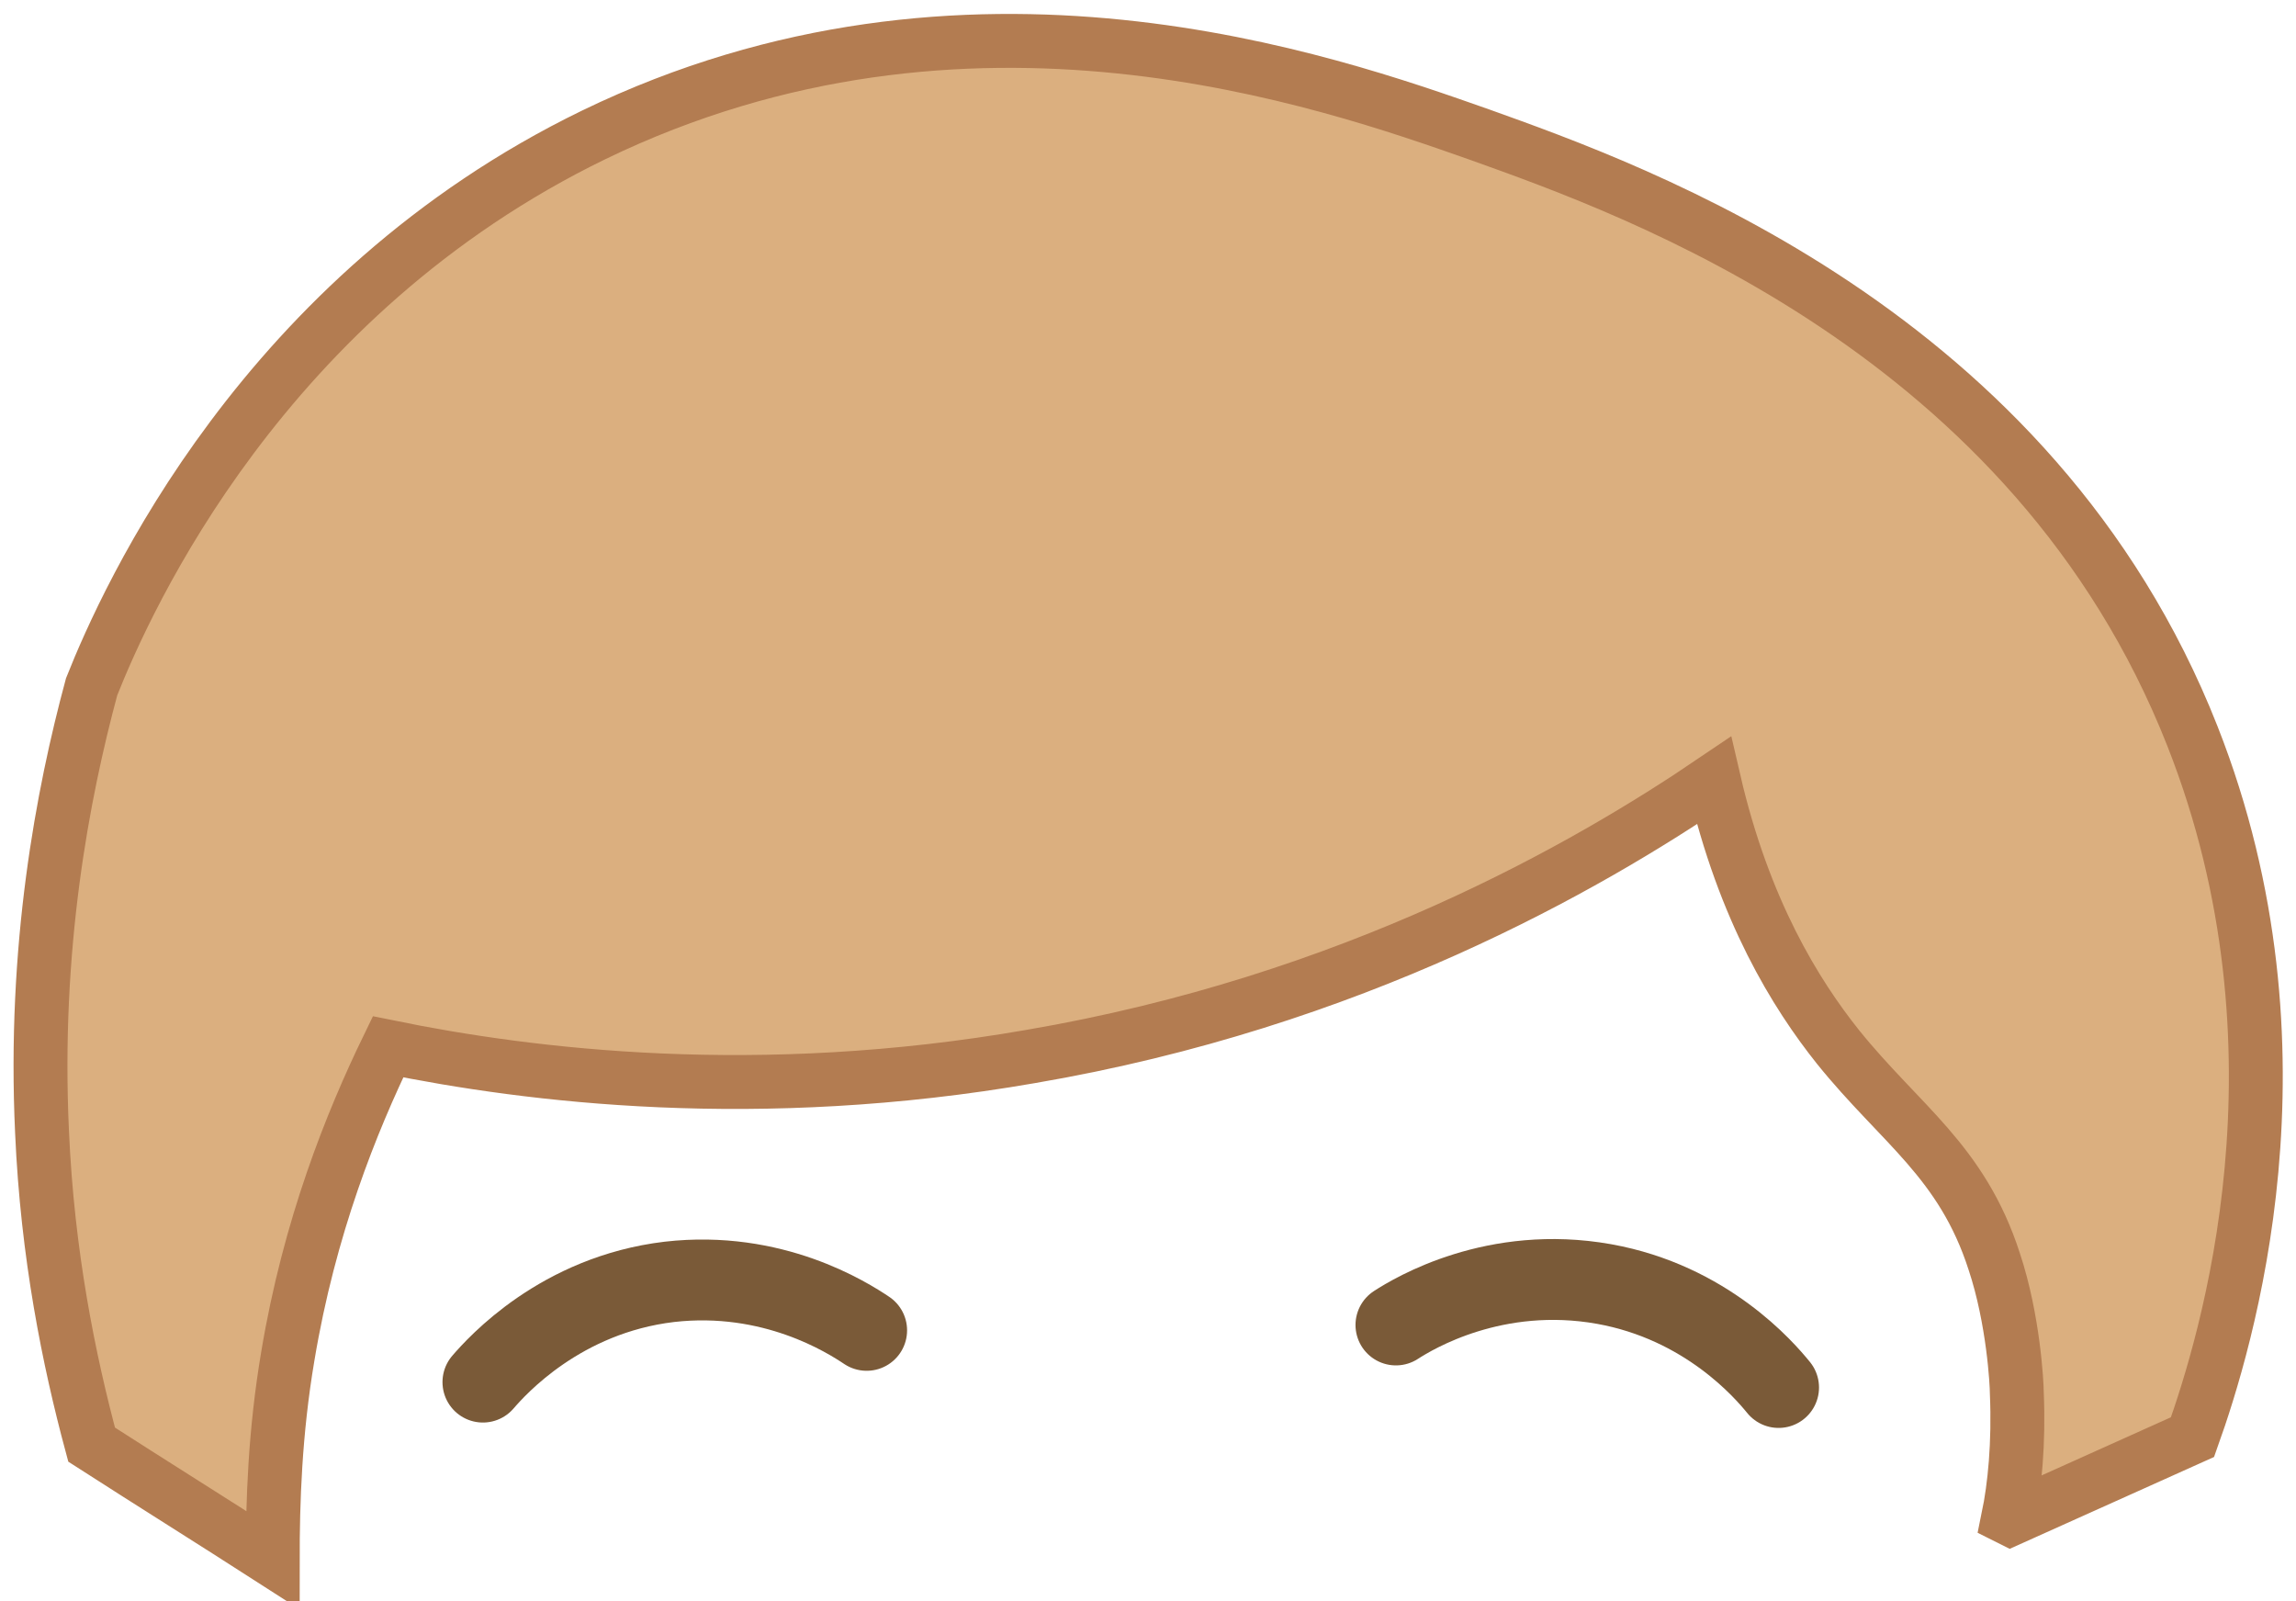
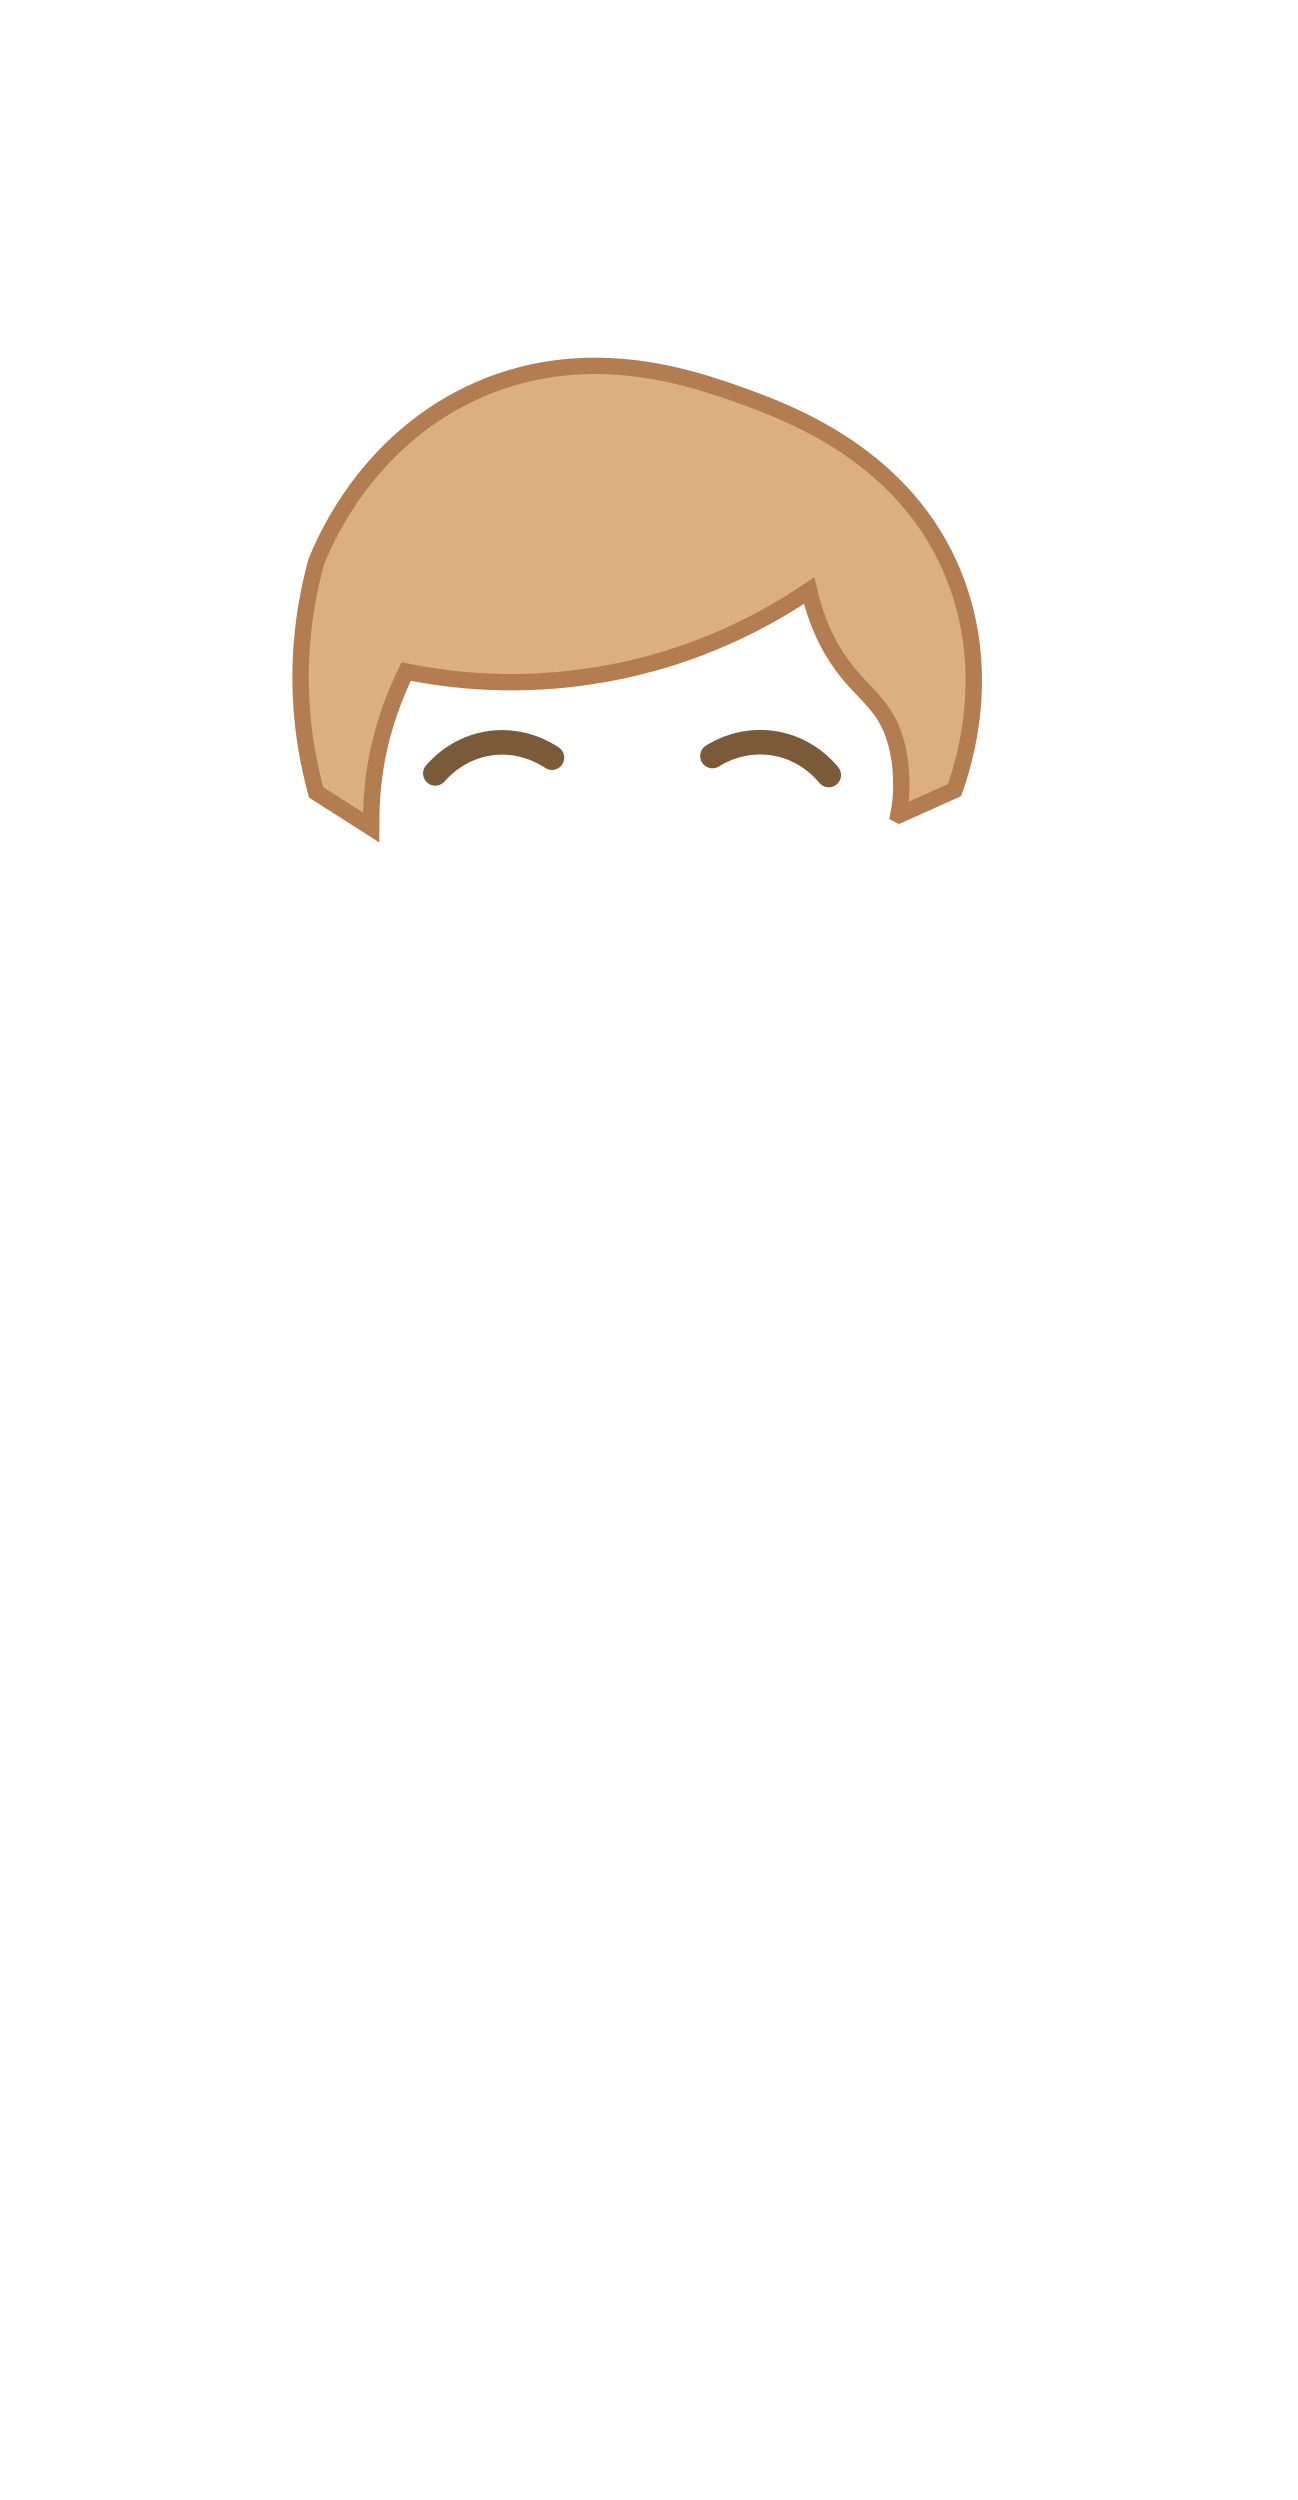
- <svg xmlns="http://www.w3.org/2000/svg" id="blonde_short_hair" viewBox="0 0 21.3 14.85">
-   <path id="Hair" d="M18.65,14.09c.56-.25,1.13-.51,1.69-.76.31-.87,1.15-3.58,0-6.5-1.48-3.76-5.16-5.06-6.61-5.58-1.42-.5-4.75-1.68-8.22,0C2.44,2.74,1.18,5.54.85,6.37c-.27,1-.54,2.42-.46,4.13.05,1.14.25,2.12.46,2.9.56.36,1.12.71,1.68,1.07,0-.54.02-1.18.14-1.89.2-1.2.59-2.17.93-2.87,1.32.27,3.43.53,5.96.09,2.99-.51,5.16-1.76,6.34-2.56.28,1.21.76,1.98,1.15,2.47.58.72,1.15,1.06,1.45,1.99.18.54.21,1.14.21,1.22.02.47-.02.87-.08,1.16Z" fill="#dbaf7f" stroke="#b37c51" stroke-miterlimit="10" stroke-width=".5" />
-   <path d="M4.48,12.82c.13-.15.72-.81,1.73-.93.96-.11,1.65.33,1.83.45" fill="none" stroke="#7a5a38" stroke-linecap="round" stroke-linejoin="round" stroke-width=".75" />
-   <path d="M12.95,12.29c.17-.11.92-.56,1.93-.38.95.17,1.49.8,1.62.96" fill="none" stroke="#7a5a38" stroke-linecap="round" stroke-linejoin="round" stroke-width=".75" />
+ <svg xmlns="http://www.w3.org/2000/svg" id="blonde_short_hair" viewBox="0 0 39.6 76.32">
+   <path id="Hair" d="M27.45,24.88c.56-.25,1.13-.51,1.69-.76.31-.87,1.15-3.58,0-6.5-1.48-3.76-5.16-5.06-6.61-5.58-1.42-.5-4.75-1.68-8.22,0-3.07,1.49-4.33,4.29-4.66,5.12-.27,1-.54,2.42-.46,4.13.05,1.14.25,2.12.46,2.9.56.36,1.12.71,1.68,1.07,0-.54.02-1.18.14-1.89.2-1.2.59-2.17.93-2.87,1.32.27,3.43.53,5.96.09,2.99-.51,5.16-1.76,6.34-2.56.28,1.21.76,1.98,1.15,2.47.58.72,1.15,1.06,1.45,1.99.18.54.21,1.14.21,1.22.02.47-.02.87-.08,1.16Z" fill="#dbaf7f" stroke="#b37c51" stroke-miterlimit="10" stroke-width=".5" />
+   <path d="M13.29,23.61c.13-.15.72-.81,1.73-.93.96-.11,1.65.33,1.83.45" fill="none" stroke="#7a5a38" stroke-linecap="round" stroke-linejoin="round" stroke-width=".75" />
+   <path d="M21.75,23.08c.17-.11.92-.56,1.93-.38.95.17,1.49.8,1.62.96" fill="none" stroke="#7a5a38" stroke-linecap="round" stroke-linejoin="round" stroke-width=".75" />
</svg>
